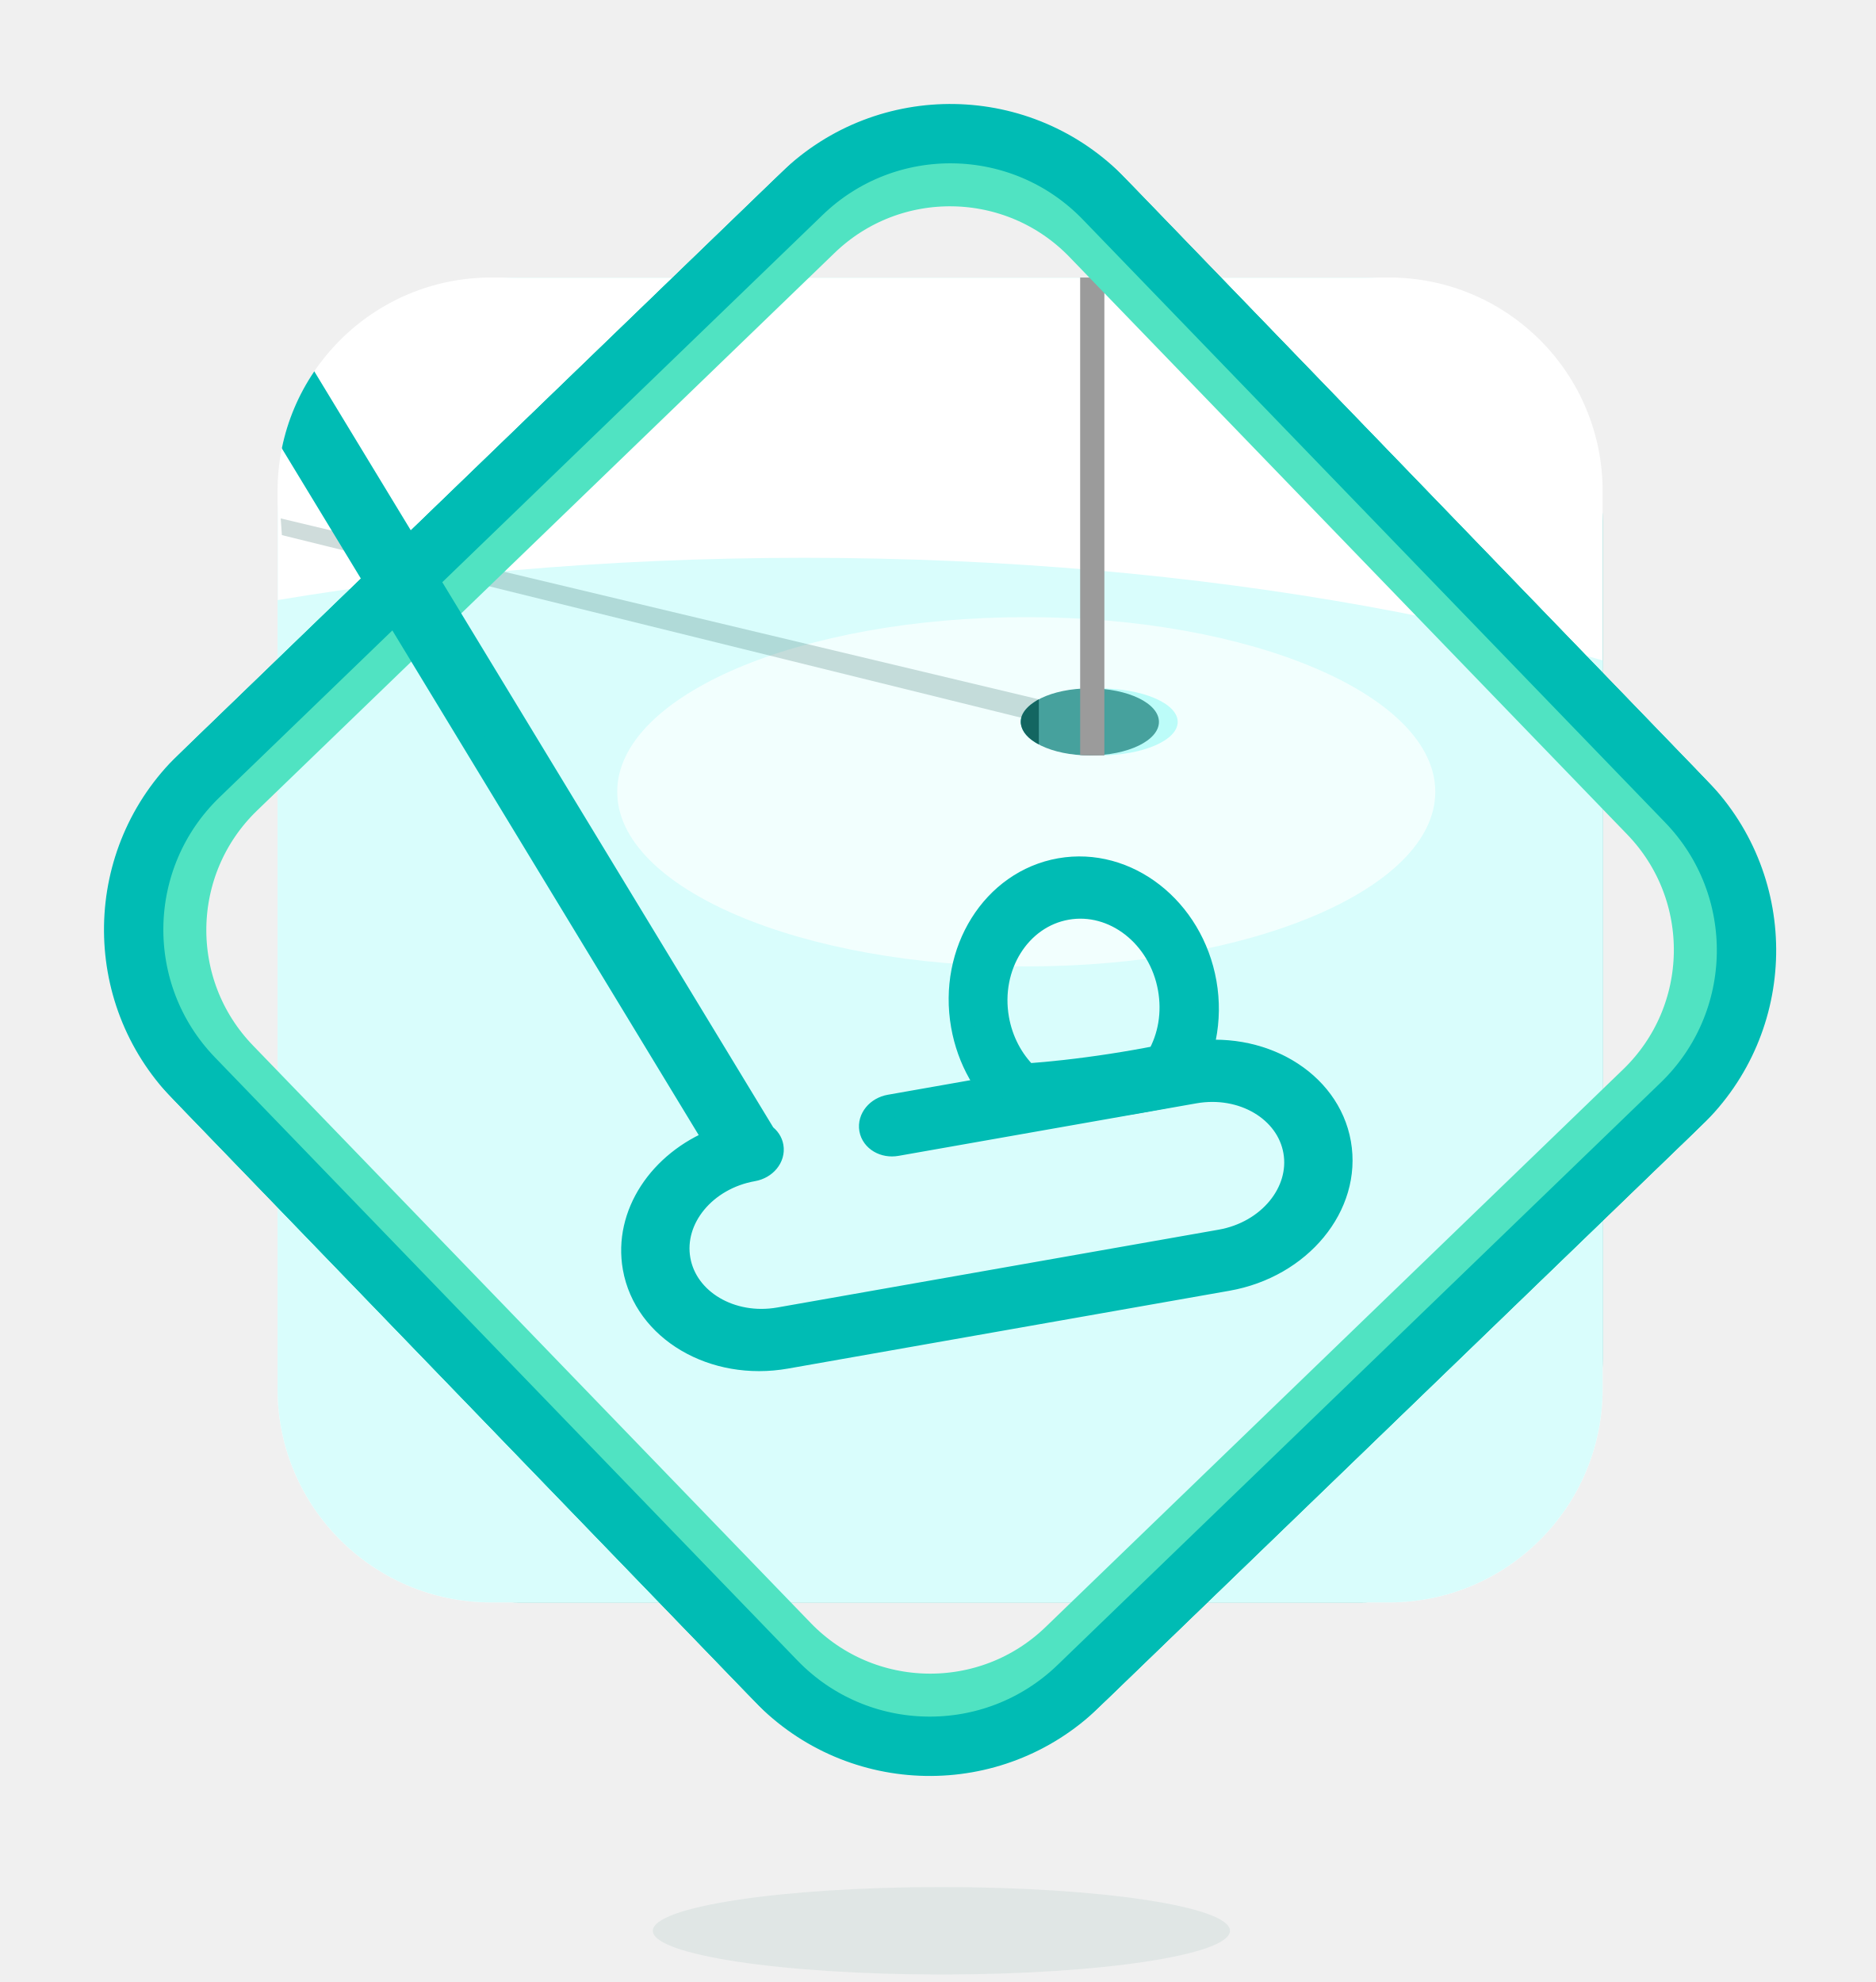
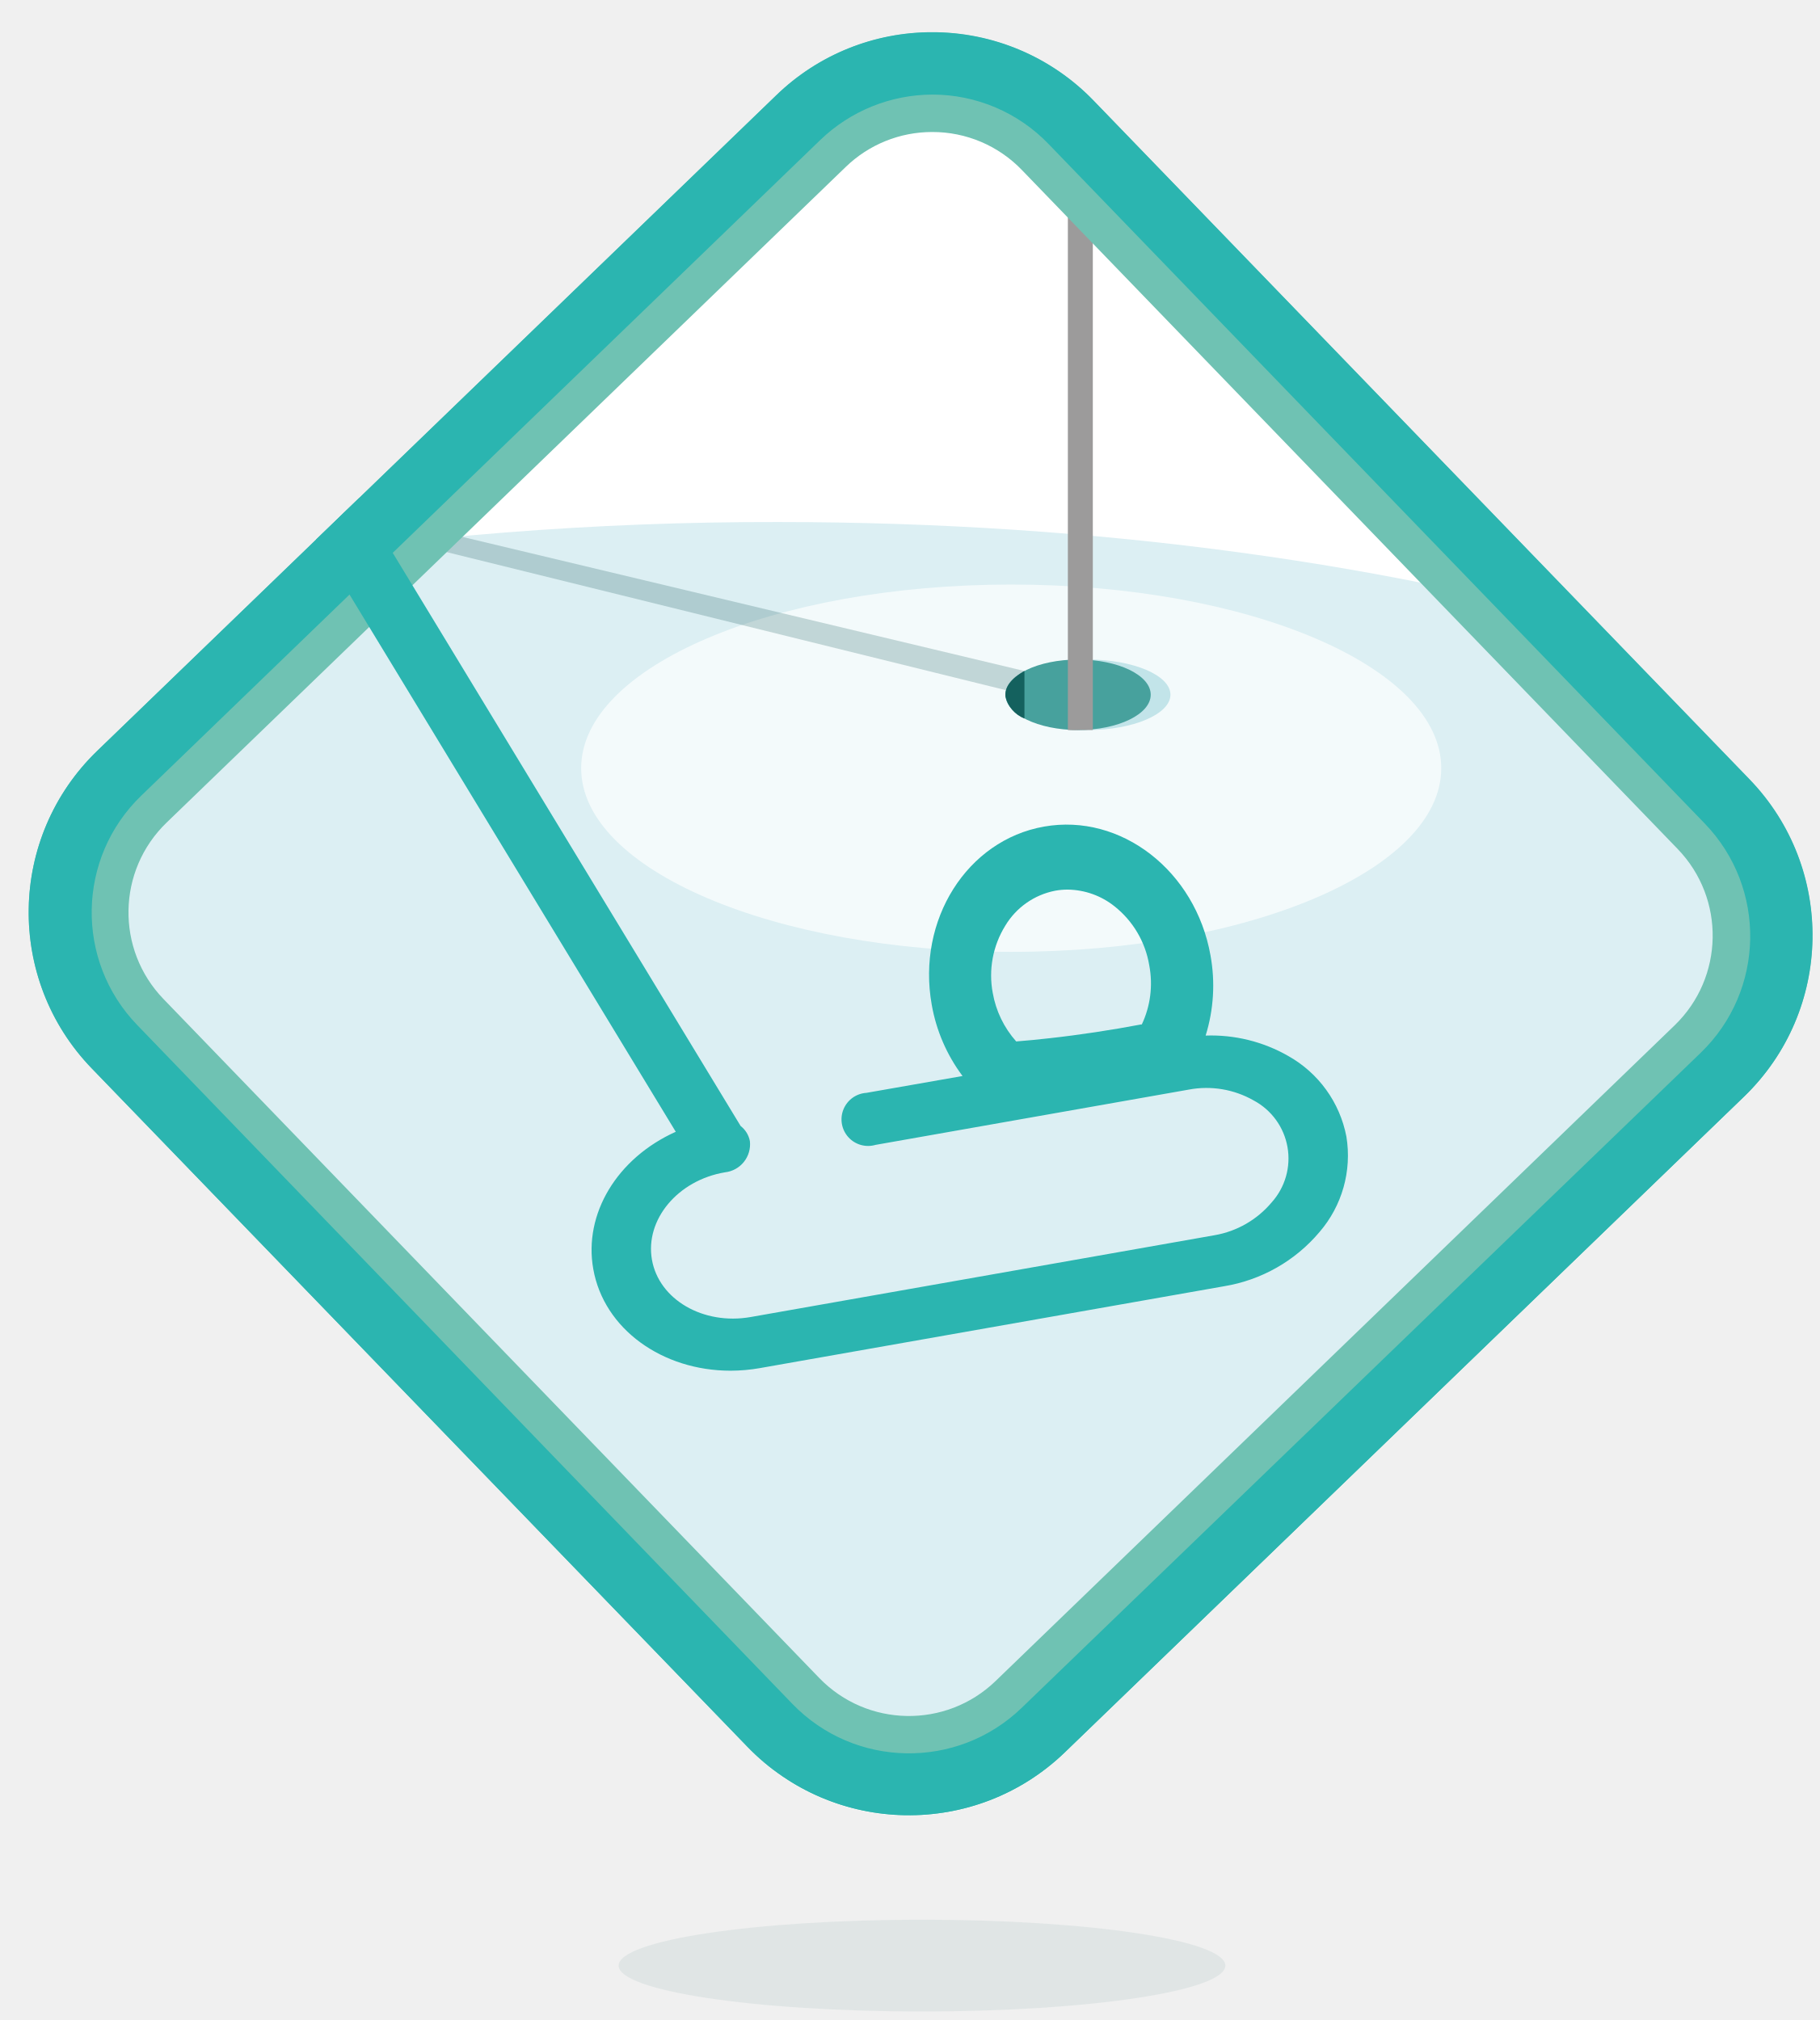
- <svg xmlns="http://www.w3.org/2000/svg" xmlns:xlink="http://www.w3.org/1999/xlink" width="158px" height="167px" viewBox="0 0 158 167" version="1.1">
+ <svg xmlns="http://www.w3.org/2000/svg" viewBox="0 0 145.82 161.9">
  <defs>
-     <rect id="path-1" x="23.383" y="23.383" width="111.635" height="111.635" rx="18" />
-     <filter x="-3.1%" y="-26.9%" width="106.1%" height="153.8%" filterUnits="objectBoundingBox" id="filter-3">
-       <feGaussianBlur stdDeviation="0.717" in="SourceGraphic" />
-     </filter>
+     <style>.cls-1,.cls-17{fill:none;}.cls-12,.cls-2{fill:#9c9b9b;}.cls-2,.cls-3{clip-rule:evenodd;}.cls-14,.cls-3{fill:#cbdada;mix-blend-mode:multiply;}.cls-4{isolation:isolate;}.cls-5{fill:#fff;}.cls-6{fill:#8fafae;opacity:0.16;}.cls-7{clip-path:url(#clip-path);}.cls-8{fill:#dceff3;}.cls-12,.cls-14,.cls-17,.cls-8{fill-rule:evenodd;}.cls-9{fill:#f3fafb;}.cls-10{fill:#c2e4e9;}.cls-11{fill:#47a19d;}.cls-13{clip-path:url(#clip-path-2);}.cls-15{clip-path:url(#clip-path-3);}.cls-16{fill:#6fc2b3;}.cls-18{fill:#2bb5b0;}.cls-19{fill:#14615e;}</style>
+     <clipPath id="clip-path">
+       <rect class="cls-1" x="17.95" y="18.24" width="111.63" height="111.63" rx="18" ry="18" transform="translate(-30.74 72.03) rotate(-44)" />
+     </clipPath>
+     <clipPath id="clip-path-2">
+       <path class="cls-2" d="M85.57,8.89l2,0V58.51h-1a9.18,9.18,0,0,1-1,0Z" />
+     </clipPath>
+     <clipPath id="clip-path-3">
+       <path class="cls-3" d="M-80.89,15.44l5.91.85L82.09,53.78a3.54,3.54,0,0,0-.8.54,2.16,2.16,0,0,0-.67,1Z" />
+     </clipPath>
  </defs>
-   <g id="Symbols" stroke="none" stroke-width="1" fill="none" fill-rule="evenodd">
-     <g id="-g-elementos/iconos/iconosAccion/Icono-jugar">
-       <g id="Group">
-         <g id="Icono-Jugar">
-           <mask id="mask-2" fill="white">
-             <use xlink:href="#path-1" />
-           </mask>
-           <rect stroke="#00BCB4" stroke-width="5" x="25.883" y="25.883" width="106.635" height="106.635" rx="18" />
-           <g id="color/affirmative-blanco" mask="url(#mask-2)" fill="#FFFFFF">
-             <g transform="translate(-2, -1)" id="Rectangle-Copy-5">
-               <rect x="0" y="0" width="165.037" height="170.1" />
-             </g>
-           </g>
-           <ellipse id="Oval" fill="#D9FDFC" mask="url(#mask-2)" cx="67.771" cy="99" rx="121.771" ry="52" />
-           <ellipse id="Oval" fill="#F2FFFE" mask="url(#mask-2)" cx="86.46" cy="66.715" rx="34.46" ry="14.715" />
-           <ellipse id="Oval-2" fill-opacity="0.174" fill="#8AACAA" filter="url(#filter-3)" mask="url(#mask-2)" cx="80" cy="163" rx="35" ry="4" />
-           <ellipse id="Oval-Copy" fill="#BCFCF9" mask="url(#mask-2)" cx="92.609" cy="60.826" rx="6.609" ry="2.826" />
-           <ellipse id="Oval-Copy" fill="#46A19D" mask="url(#mask-2)" cx="91.819" cy="60.826" rx="5.819" ry="2.826" />
-           <path d="M91,14.029 L93.041,14 L93.041,63.65 C92.931,63.65 92.591,63.65 92.021,63.65 C91.45,63.65 91.11,63.641 91,63.621 L91,14.029 Z" id="Path" fill="#9B9B9B" mask="url(#mask-2)" />
-           <path d="M-73.87,14.942 L-68.035,16.206 L86.039,64.563 C86.039,64.563 85.766,64.637 85.198,65.043 C84.629,65.45 84.465,66.006 84.457,66.006 C84.452,66.005 31.676,48.984 -73.87,14.942 Z" id="Path" fill="#CFDCDB" style="mix-blend-mode: multiply;" mask="url(#mask-2)" transform="translate(6.084174, 40.47364) rotate(-4) translate(-6.084174, -40.47364) " />
-           <rect id="Rectangle-2" stroke="#50E3C2" stroke-width="8" mask="url(#mask-2)" transform="translate(79.20026, 79.20026) rotate(46) translate(-79.20026, -79.20026) " x="27.383" y="27.383" width="103.635" height="103.635" rx="18" />
-           <rect id="Rectangle-2" stroke="#00BCB4" stroke-width="5" mask="url(#mask-2)" transform="translate(79.20026, 79.20026) rotate(46) translate(-79.20026, -79.20026) " x="25.883" y="25.883" width="106.635" height="106.635" rx="18" />
-           <g id="Page-1" mask="url(#mask-2)" stroke="#00BCB4" stroke-width="2" fill="#00BCB4">
-             <g transform="translate(67.04618, 67.31872) rotate(-10) translate(-67.04618, -67.31872) translate(26.54618, 20.31872)">
-               <path d="M58.805,73.573 C61.438,73.74 64.124,73.798 66.797,73.747 C68.06,72.233 68.749,70.285 68.749,68.201 C68.749,63.685 65.439,60.011 61.37,60.011 C57.302,60.011 53.992,63.685 53.992,68.201 C53.992,70.069 54.561,71.862 55.605,73.31 C56.681,73.418 57.755,73.507 58.805,73.573 Z M58.655,76.901 C57.374,76.82 56.06,76.707 54.749,76.567 L54.187,76.507 L53.804,76.048 C52.023,73.918 51.042,71.146 51.042,68.242 C51.042,61.912 55.684,56.761 61.389,56.761 C67.094,56.761 71.736,61.912 71.736,68.242 C71.736,71.404 70.541,74.458 68.458,76.622 L68.044,77.052 L67.477,77.066 C66.636,77.087 65.792,77.098 64.949,77.098 C62.84,77.098 60.732,77.032 58.655,76.901 Z" id="Fill-1" />
-               <path d="M31.522,93.152 C25.314,93.152 20.263,88.832 20.263,83.522 C20.263,78.993 23.935,75.185 28.866,74.161 L0.933,2.355 C0.604,1.51 1.138,0.597 2.127,0.315 C3.114,0.034 4.183,0.491 4.512,1.337 L32.956,74.457 C33.238,74.739 33.408,75.105 33.408,75.504 C33.408,76.395 32.563,77.117 31.522,77.117 C27.394,77.117 24.035,79.99 24.035,83.522 C24.035,87.053 27.394,89.926 31.522,89.926 L69.285,89.926 C73.413,89.926 76.772,87.053 76.772,83.522 C76.772,79.99 73.413,77.117 69.285,77.117 L43.798,77.117 C42.757,77.117 41.912,76.395 41.912,75.504 C41.912,74.613 42.757,73.891 43.798,73.891 L69.285,73.891 C75.493,73.891 80.544,78.211 80.544,83.522 C80.544,88.832 75.493,93.152 69.285,93.152 L31.522,93.152 Z" id="Fill-3" />
-             </g>
-           </g>
-         </g>
-         <ellipse id="Oval-2" fill-opacity="0.16" fill="#8EAFAE" cx="79.312" cy="162.684" rx="24.312" ry="3.684" />
-         <path d="M87.519,58.909 L87.519,62.731 C86.605,62.249 86.098,61.662 85.998,60.969 C85.915,60.233 86.422,59.546 87.519,58.909 Z" id="Path-3" fill="#46A19D" style="mix-blend-mode: multiply;" />
+   <g class="cls-4">
+     <g id="Capa_1" data-name="Capa 1">
+       <rect class="cls-5" x="17.95" y="18.24" width="111.63" height="111.63" rx="18" ry="18" transform="translate(-30.74 72.03) rotate(-44)" />
+       <ellipse class="cls-6" cx="73.88" cy="157.54" rx="24.31" ry="3.68" />
+       <g class="cls-7">
+         <path class="cls-8" d="M13.61,50.62A65.05,65.05,0,0,0,5.48,61.68a25.53,25.53,0,0,0-2.83,6.39A15,15,0,0,0,2.73,75C3.79,79.58,6.36,83.76,9,87.65c2.84,4.19,5.78,8.33,8.94,12.29a222.67,222.67,0,0,0,21.93,23.21c1.72,1.62,3.47,3.22,5.1,4.94s3.11,3.35,4.7,5c3.14,3.28,6.59,6.55,10.87,8.27a34.46,34.46,0,0,0,6.7,1.77c2.21.4,4.69.82,6.88.12s3.56-2.26,5-3.77c1.84-1.94,3.76-3.79,5.69-5.64,8-7.65,16.2-15,24.76-22,7.76-6.31,16.17-11.91,22.81-19.47a62.2,62.2,0,0,0,7.8-11.11,67.12,67.12,0,0,0,3.12-6.52c.38-.92.78-1.81,1.22-2.69a4.68,4.68,0,0,0,.65-1.83,3.8,3.8,0,0,0-.7-2c-.62-1.06-1.33-2.08-2-3.09-1.55-2.27-3.16-4.5-4.81-6.7q-2.77-3.71-5.74-7.28c-19.72-5.87-43.68-9.31-69.54-9.31a271.49,271.49,0,0,0-43.77,3.46C16.88,47.06,15.21,48.81,13.61,50.62Z" />
+         <ellipse class="cls-9" cx="81.03" cy="61.57" rx="34.46" ry="14.72" />
+         <path class="cls-10" d="M93.79,55.68c0-1.56-3-2.82-6.61-2.82s-6.61,1.26-6.61,2.82,3,2.83,6.61,2.83S93.79,57.24,93.79,55.68Z" />
+         <path class="cls-11" d="M92.21,55.68c0-1.56-2.61-2.82-5.82-2.82s-5.82,1.26-5.82,2.82,2.61,2.83,5.82,2.83S92.21,57.24,92.21,55.68Z" />
+         <path class="cls-12" d="M85.57,8.89l2,0V58.51h-1a9.18,9.18,0,0,1-1,0Z" />
+         <path class="cls-14" d="M-80.89,15.44l5.91.85L82.09,53.78a3.54,3.54,0,0,0-.8.54,2.16,2.16,0,0,0-.67,1Z" />
+         <path class="cls-16" d="M74.7,2.58v8a9.93,9.93,0,0,1,7.2,3.06l52.54,54.41a10,10,0,0,1-.25,14.13L79.78,134.73a10,10,0,0,1-14.14-.25L13.1,80.07a10,10,0,0,1,.25-14.14L67.76,13.39a9.94,9.94,0,0,1,6.94-2.81v-8m0,0A17.91,17.91,0,0,0,62.2,7.64L7.79,60.18a18,18,0,0,0-.44,25.45L59.89,140a18,18,0,0,0,25.45.44l54.41-52.54a18,18,0,0,0,.44-25.45L87.65,8.08a17.94,17.94,0,0,0-13-5.5Z" />
+         <path class="cls-17" d="M60.79,109.19c-6.11,1.07-11.84-2.3-12.76-7.53C47.24,97.2,50.2,92.81,54.88,91l-40-65.87a1.58,1.58,0,0,1,.82-2.22,2,2,0,0,1,2.53.6L59,90.53a1.5,1.5,0,0,1,.62,1A1.77,1.77,0,0,1,58,93.4c-4.07.71-6.88,4.13-6.27,7.6s4.42,5.73,8.49,5l37.19-6.56c4.06-.71,6.87-4.13,6.26-7.61s-4.42-5.72-8.49-5L70.1,91.26a1.63,1.63,0,1,1-.57-3.17l25.1-4.43c6.12-1.08,11.84,2.3,12.76,7.53s-3.3,10.36-9.41,11.44Z" />
+         <path class="cls-18" d="M107.89,91.1a9.45,9.45,0,0,0-4.67-6.47A12.42,12.42,0,0,0,96.61,83,13.5,13.5,0,0,0,97,76.58c-1.2-6.78-7.17-11.42-13.34-10.33s-10.21,7.49-9,14.27a13.37,13.37,0,0,0,2.47,5.72l-7.7,1.35a2.13,2.13,0,1,0,.73,4.17l25.1-4.43a7.64,7.64,0,0,1,5.2.87,5.27,5.27,0,0,1,1.44,8.17A7.68,7.68,0,0,1,97.33,99l-37.19,6.56c-3.79.66-7.34-1.4-7.9-4.6s2.06-6.36,5.85-7a2.26,2.26,0,0,0,2-2.5,2,2,0,0,0-.74-1.21l-40.66-67a2.48,2.48,0,0,0-3.17-.78,2.33,2.33,0,0,0-1.23,1.39,1.91,1.91,0,0,0,.2,1.53L54.15,90.71c-4.7,2.11-7.4,6.58-6.61,11,.85,4.82,5.54,8.15,11,8.15a13.7,13.7,0,0,0,2.36-.21l37.19-6.56a12.68,12.68,0,0,0,7.64-4.34A9.39,9.39,0,0,0,107.89,91.1Zm-16.41-9c-2.44.46-4.92.84-7.36,1.11-.88.1-1.78.19-2.69.26a7.89,7.89,0,0,1-1.88-3.89,7.58,7.58,0,0,1,1-5.38,6,6,0,0,1,4-2.81,5.52,5.52,0,0,1,1-.09,6.13,6.13,0,0,1,3.77,1.35,7.61,7.61,0,0,1,2.77,4.71A7.72,7.72,0,0,1,91.48,82.14Z" />
+         <path class="cls-19" d="M80.57,55.83a2.51,2.51,0,0,0,1.52,1.76V53.77C81,54.4,80.49,55.09,80.57,55.83Z" />
      </g>
+       <path class="cls-18" d="M74.7,2.58v5a12.92,12.92,0,0,1,9.36,4L136.6,66a13,13,0,0,1-.32,18.38L81.87,136.88a13,13,0,0,1-18.38-.32L11,82.16a13,13,0,0,1,.32-18.39l54.4-52.54a13,13,0,0,1,9-3.65v-5m0,0A17.91,17.91,0,0,0,62.2,7.64L7.79,60.18a18,18,0,0,0-.44,25.45L59.89,140a18,18,0,0,0,25.45.44l54.41-52.54a18,18,0,0,0,.44-25.45L87.65,8.08a17.94,17.94,0,0,0-13-5.5Z" />
    </g>
  </g>
</svg>
